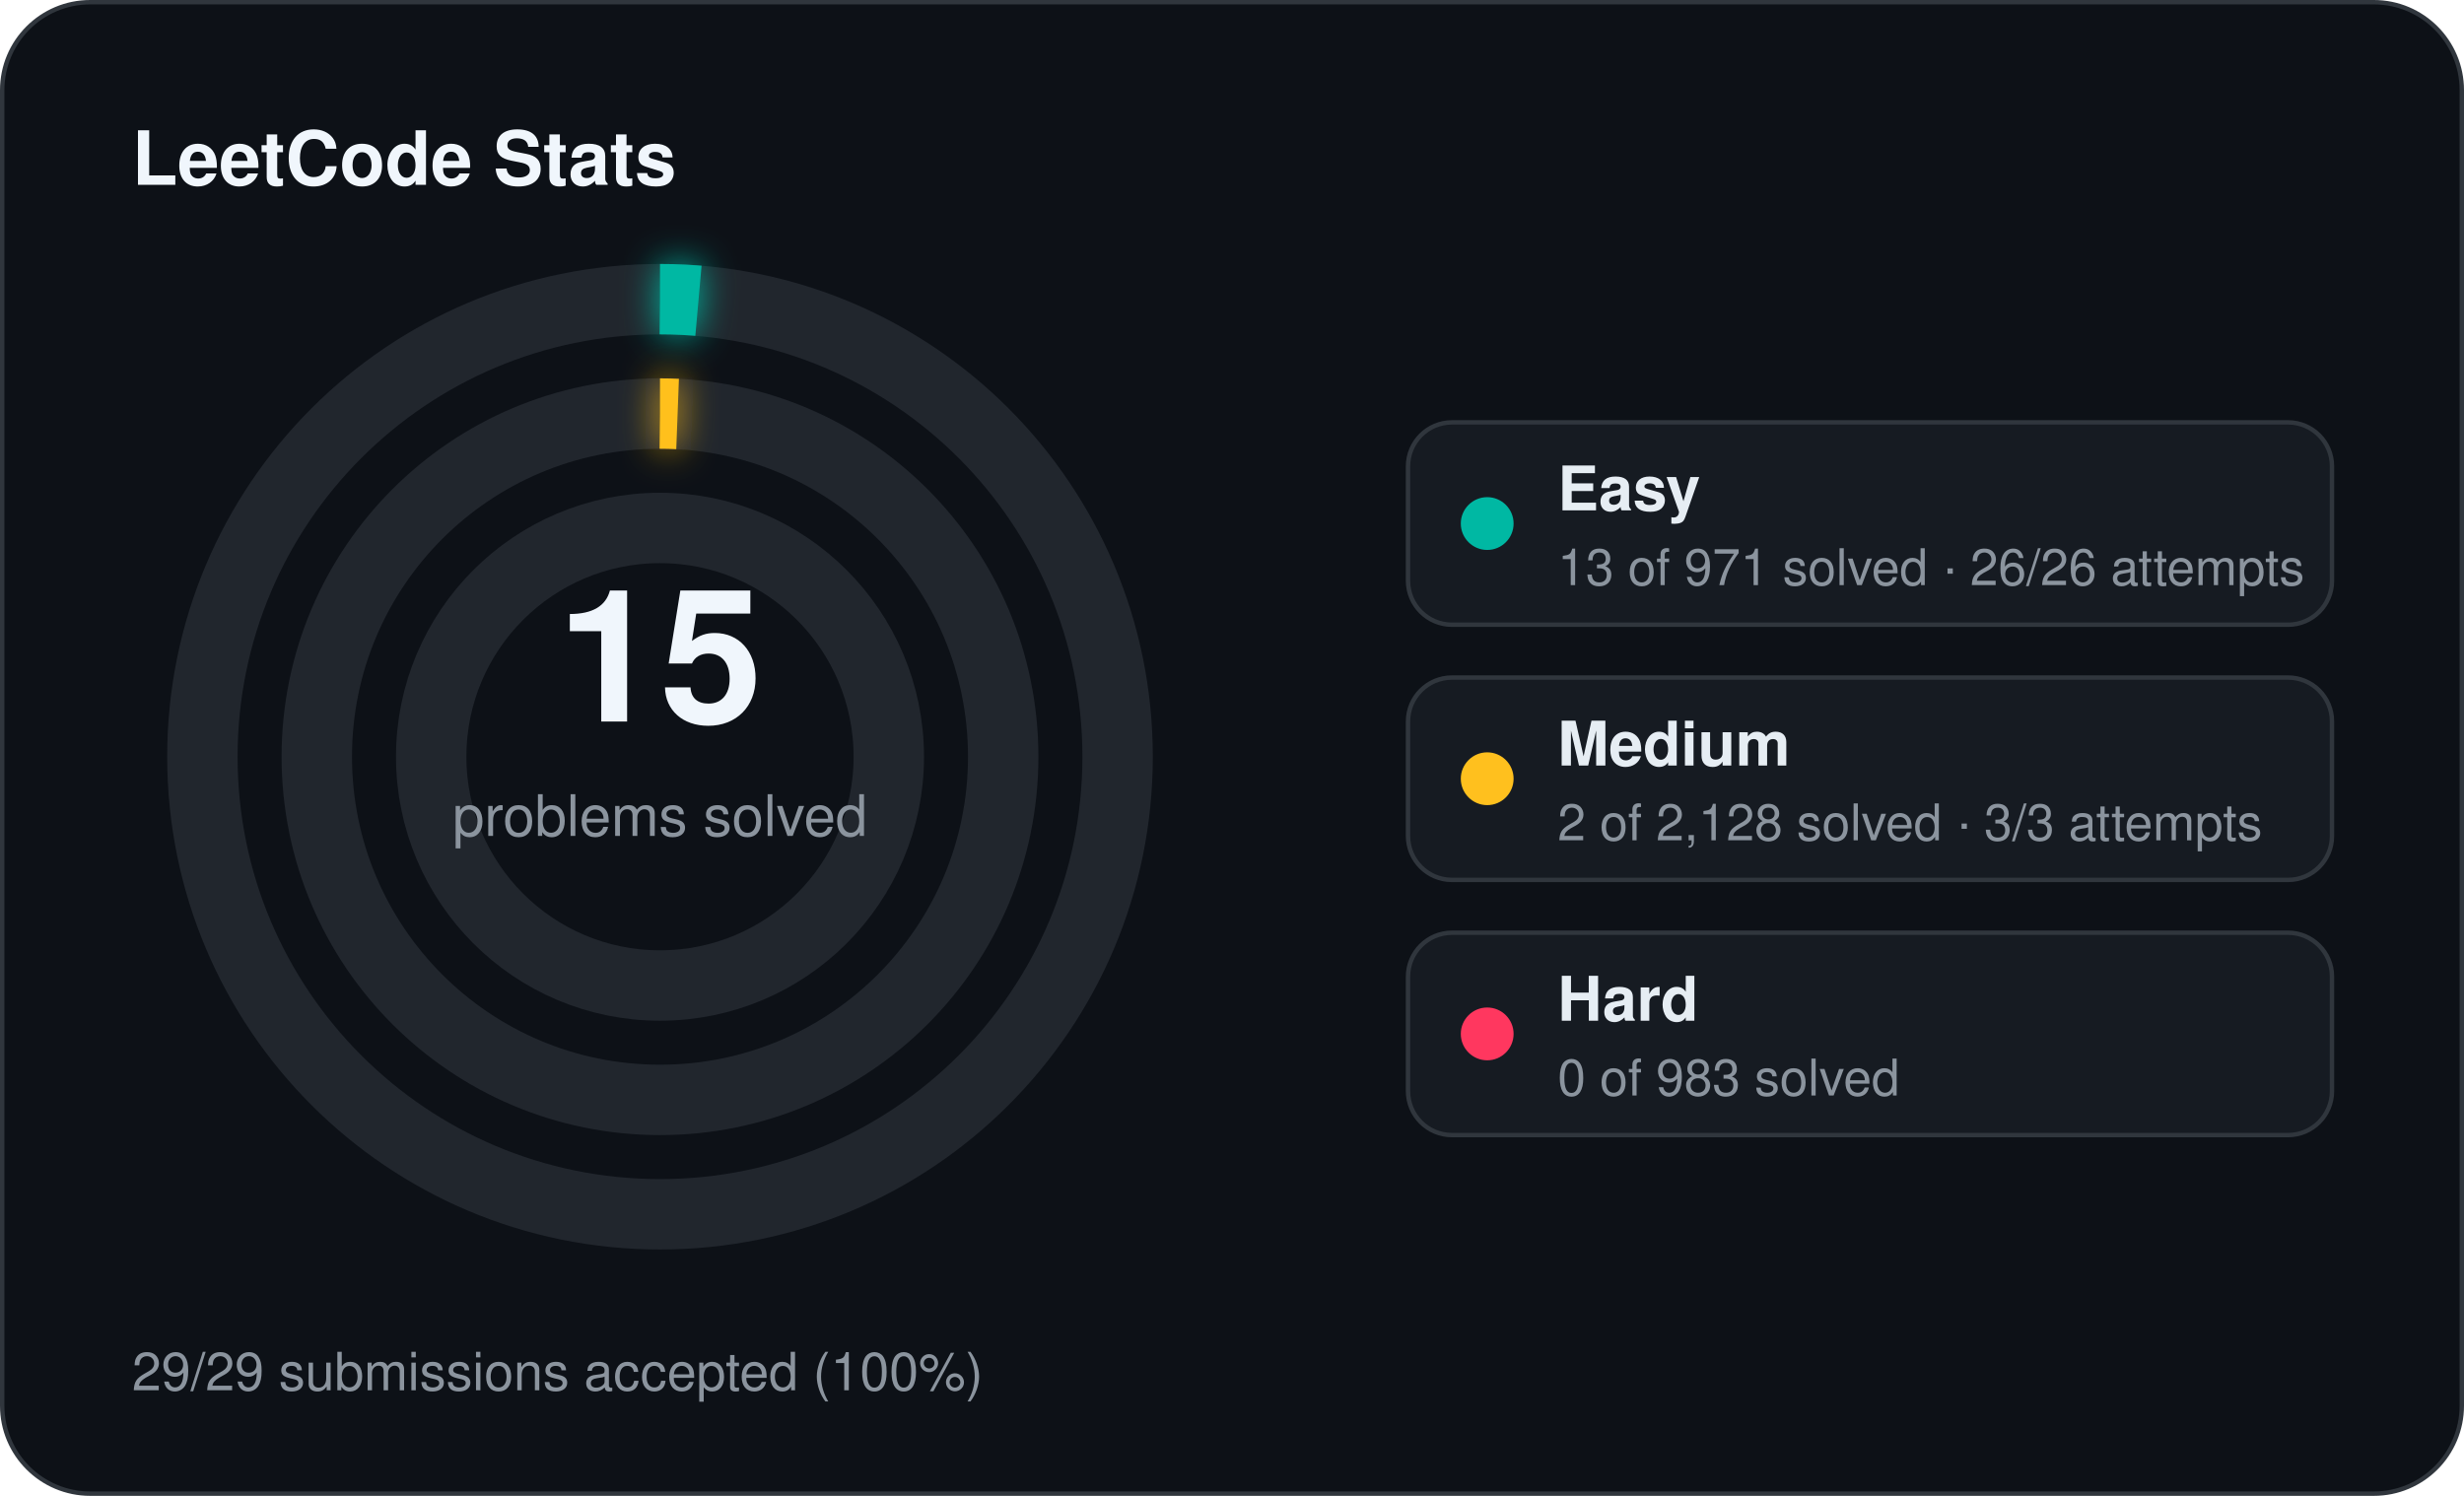
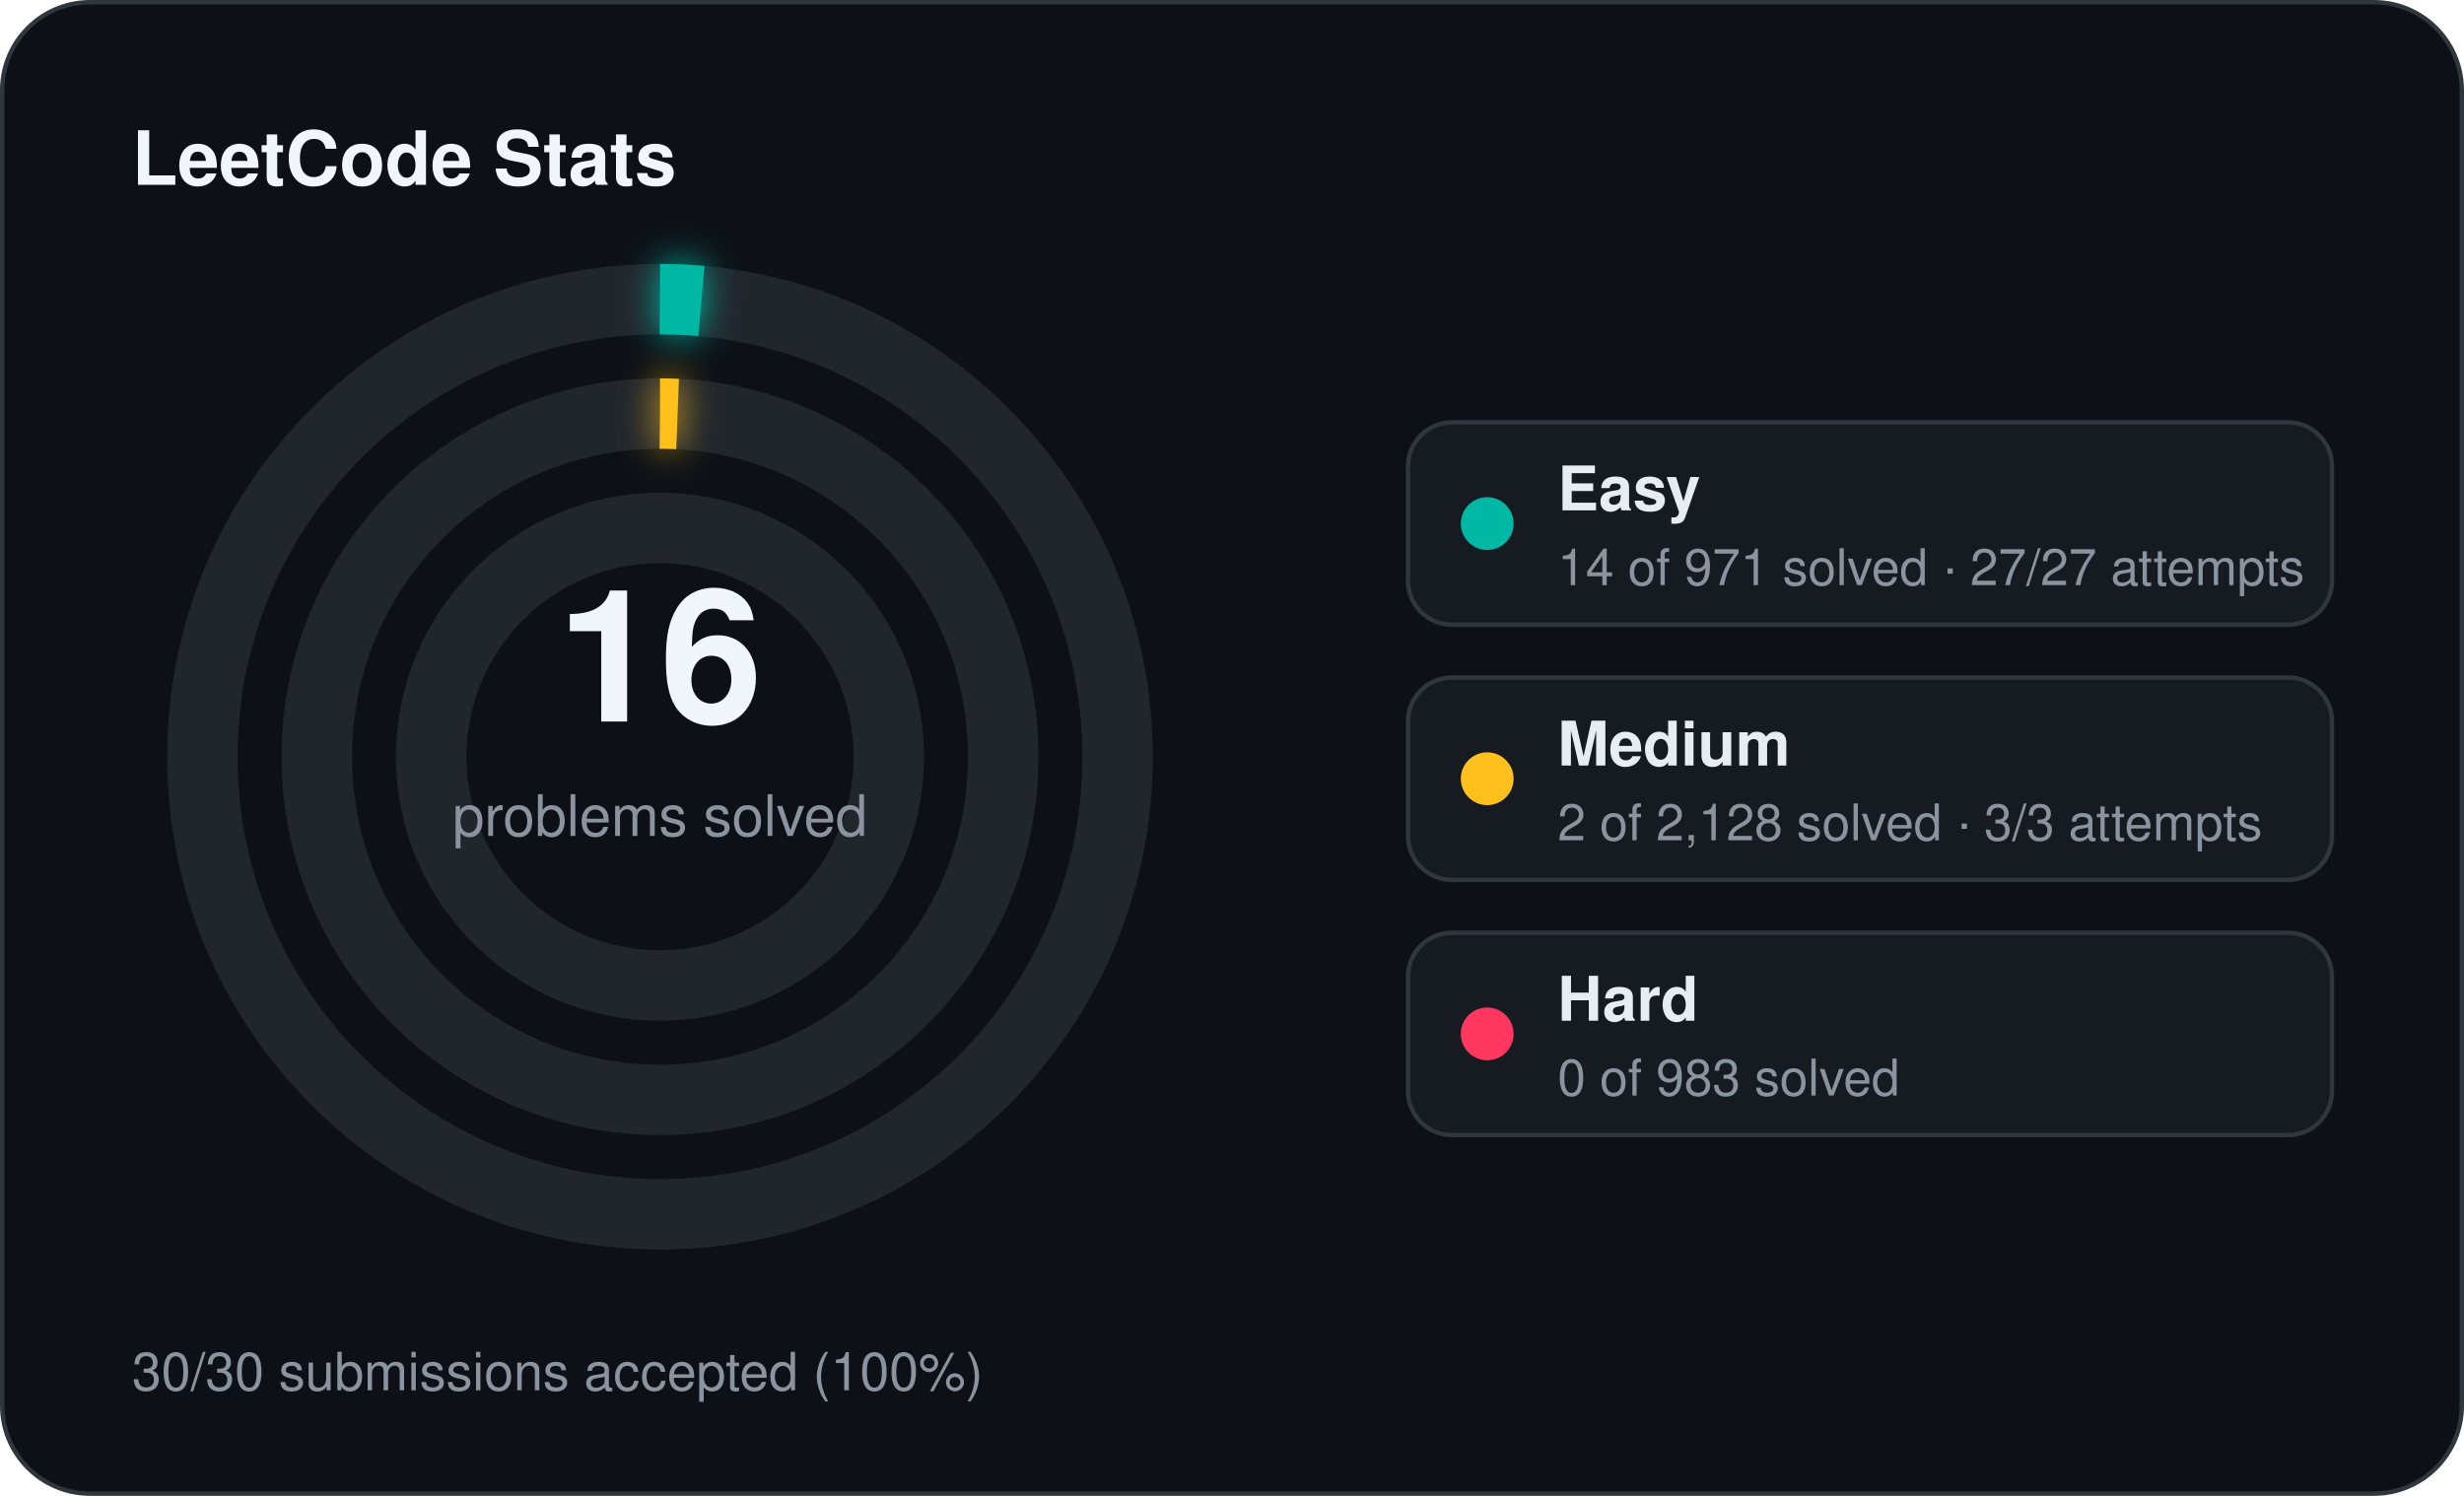
<svg xmlns="http://www.w3.org/2000/svg" width="560" height="340" viewBox="0 0 560 340">
  <defs>
    <filter id="stats-glow" x="-60%" y="-60%" width="220%" height="220%">
      <feGaussianBlur stdDeviation="4" result="blur" />
      <feMerge>
        <feMergeNode in="blur" />
        <feMergeNode in="SourceGraphic" />
      </feMerge>
    </filter>
  </defs>
  <rect x="0.5" y="0.5" width="559" height="339" rx="20" fill="#0d1117" stroke="#30363d" stroke-width="1" />
  <text x="30" y="42" fill="#f0f6fc" font-family="Segoe UI, Helvetica, Arial, sans-serif" font-size="17" font-weight="700">LeetCode Stats</text>
  <circle cx="150" cy="172" r="104" fill="none" stroke="#21262d" stroke-width="16" />
-   <circle cx="150" cy="172" r="104" fill="none" stroke="#00b8a3" stroke-width="16" stroke-linecap="butt" stroke-dasharray="8.75 653.45" transform="rotate(-90 150 172)" filter="url(#stats-glow)" />
+   <circle cx="150" cy="172" r="104" fill="none" stroke="#00b8a3" stroke-width="16" stroke-linecap="butt" stroke-dasharray="9.42 653.45" transform="rotate(-90 150 172)" filter="url(#stats-glow)" />
  <circle cx="150" cy="172" r="78" fill="none" stroke="#21262d" stroke-width="16" />
  <circle cx="150" cy="172" r="78" fill="none" stroke="#ffc01e" stroke-width="16" stroke-linecap="butt" stroke-dasharray="4.00 490.09" transform="rotate(-90 150 172)" filter="url(#stats-glow)" />
  <circle cx="150" cy="172" r="52" fill="none" stroke="#21262d" stroke-width="16" />
-   <text x="150" y="164" text-anchor="middle" fill="#f0f6fc" font-family="Segoe UI, Helvetica, Arial, sans-serif" font-size="42" font-weight="700">15</text>
+   <text x="150" y="164" text-anchor="middle" fill="#f0f6fc" font-family="Segoe UI, Helvetica, Arial, sans-serif" font-size="42" font-weight="700">16</text>
  <text x="150" y="190" text-anchor="middle" fill="#8b949e" font-family="Segoe UI, Helvetica, Arial, sans-serif" font-size="13">problems solved</text>
  <rect x="320" y="96" width="210" height="46" rx="10" fill="#161b22" stroke="#30363d" stroke-width="1" />
  <circle cx="338" cy="119" r="6" fill="#00b8a3" />
  <text x="354" y="116" fill="#e6edf3" font-family="Segoe UI, Helvetica, Arial, sans-serif" font-size="14" font-weight="600">Easy</text>
-   <text x="354" y="133" fill="#8b949e" font-family="Segoe UI, Helvetica, Arial, sans-serif" font-size="11.5">13 of 971 solved · 26/26 attempts</text>
+   <text x="354" y="133" fill="#8b949e" font-family="Segoe UI, Helvetica, Arial, sans-serif" font-size="11.5">14 of 971 solved · 27/27 attempts</text>
  <rect x="320" y="154" width="210" height="46" rx="10" fill="#161b22" stroke="#30363d" stroke-width="1" />
  <circle cx="338" cy="177" r="6" fill="#ffc01e" />
  <text x="354" y="174" fill="#e6edf3" font-family="Segoe UI, Helvetica, Arial, sans-serif" font-size="14" font-weight="600">Medium</text>
  <text x="354" y="191" fill="#8b949e" font-family="Segoe UI, Helvetica, Arial, sans-serif" font-size="11.5">2 of 2,128 solved · 3/3 attempts</text>
  <rect x="320" y="212" width="210" height="46" rx="10" fill="#161b22" stroke="#30363d" stroke-width="1" />
  <circle cx="338" cy="235" r="6" fill="#ff375f" />
  <text x="354" y="232" fill="#e6edf3" font-family="Segoe UI, Helvetica, Arial, sans-serif" font-size="14" font-weight="600">Hard</text>
  <text x="354" y="249" fill="#8b949e" font-family="Segoe UI, Helvetica, Arial, sans-serif" font-size="11.5">0 of 983 solved</text>
-   <text x="30" y="316" fill="#8b949e" font-family="Segoe UI, Helvetica, Arial, sans-serif" font-size="12">29/29 submissions accepted (100%)</text>
+   <text x="30" y="316" fill="#8b949e" font-family="Segoe UI, Helvetica, Arial, sans-serif" font-size="12">30/30 submissions accepted (100%)</text>
</svg>
